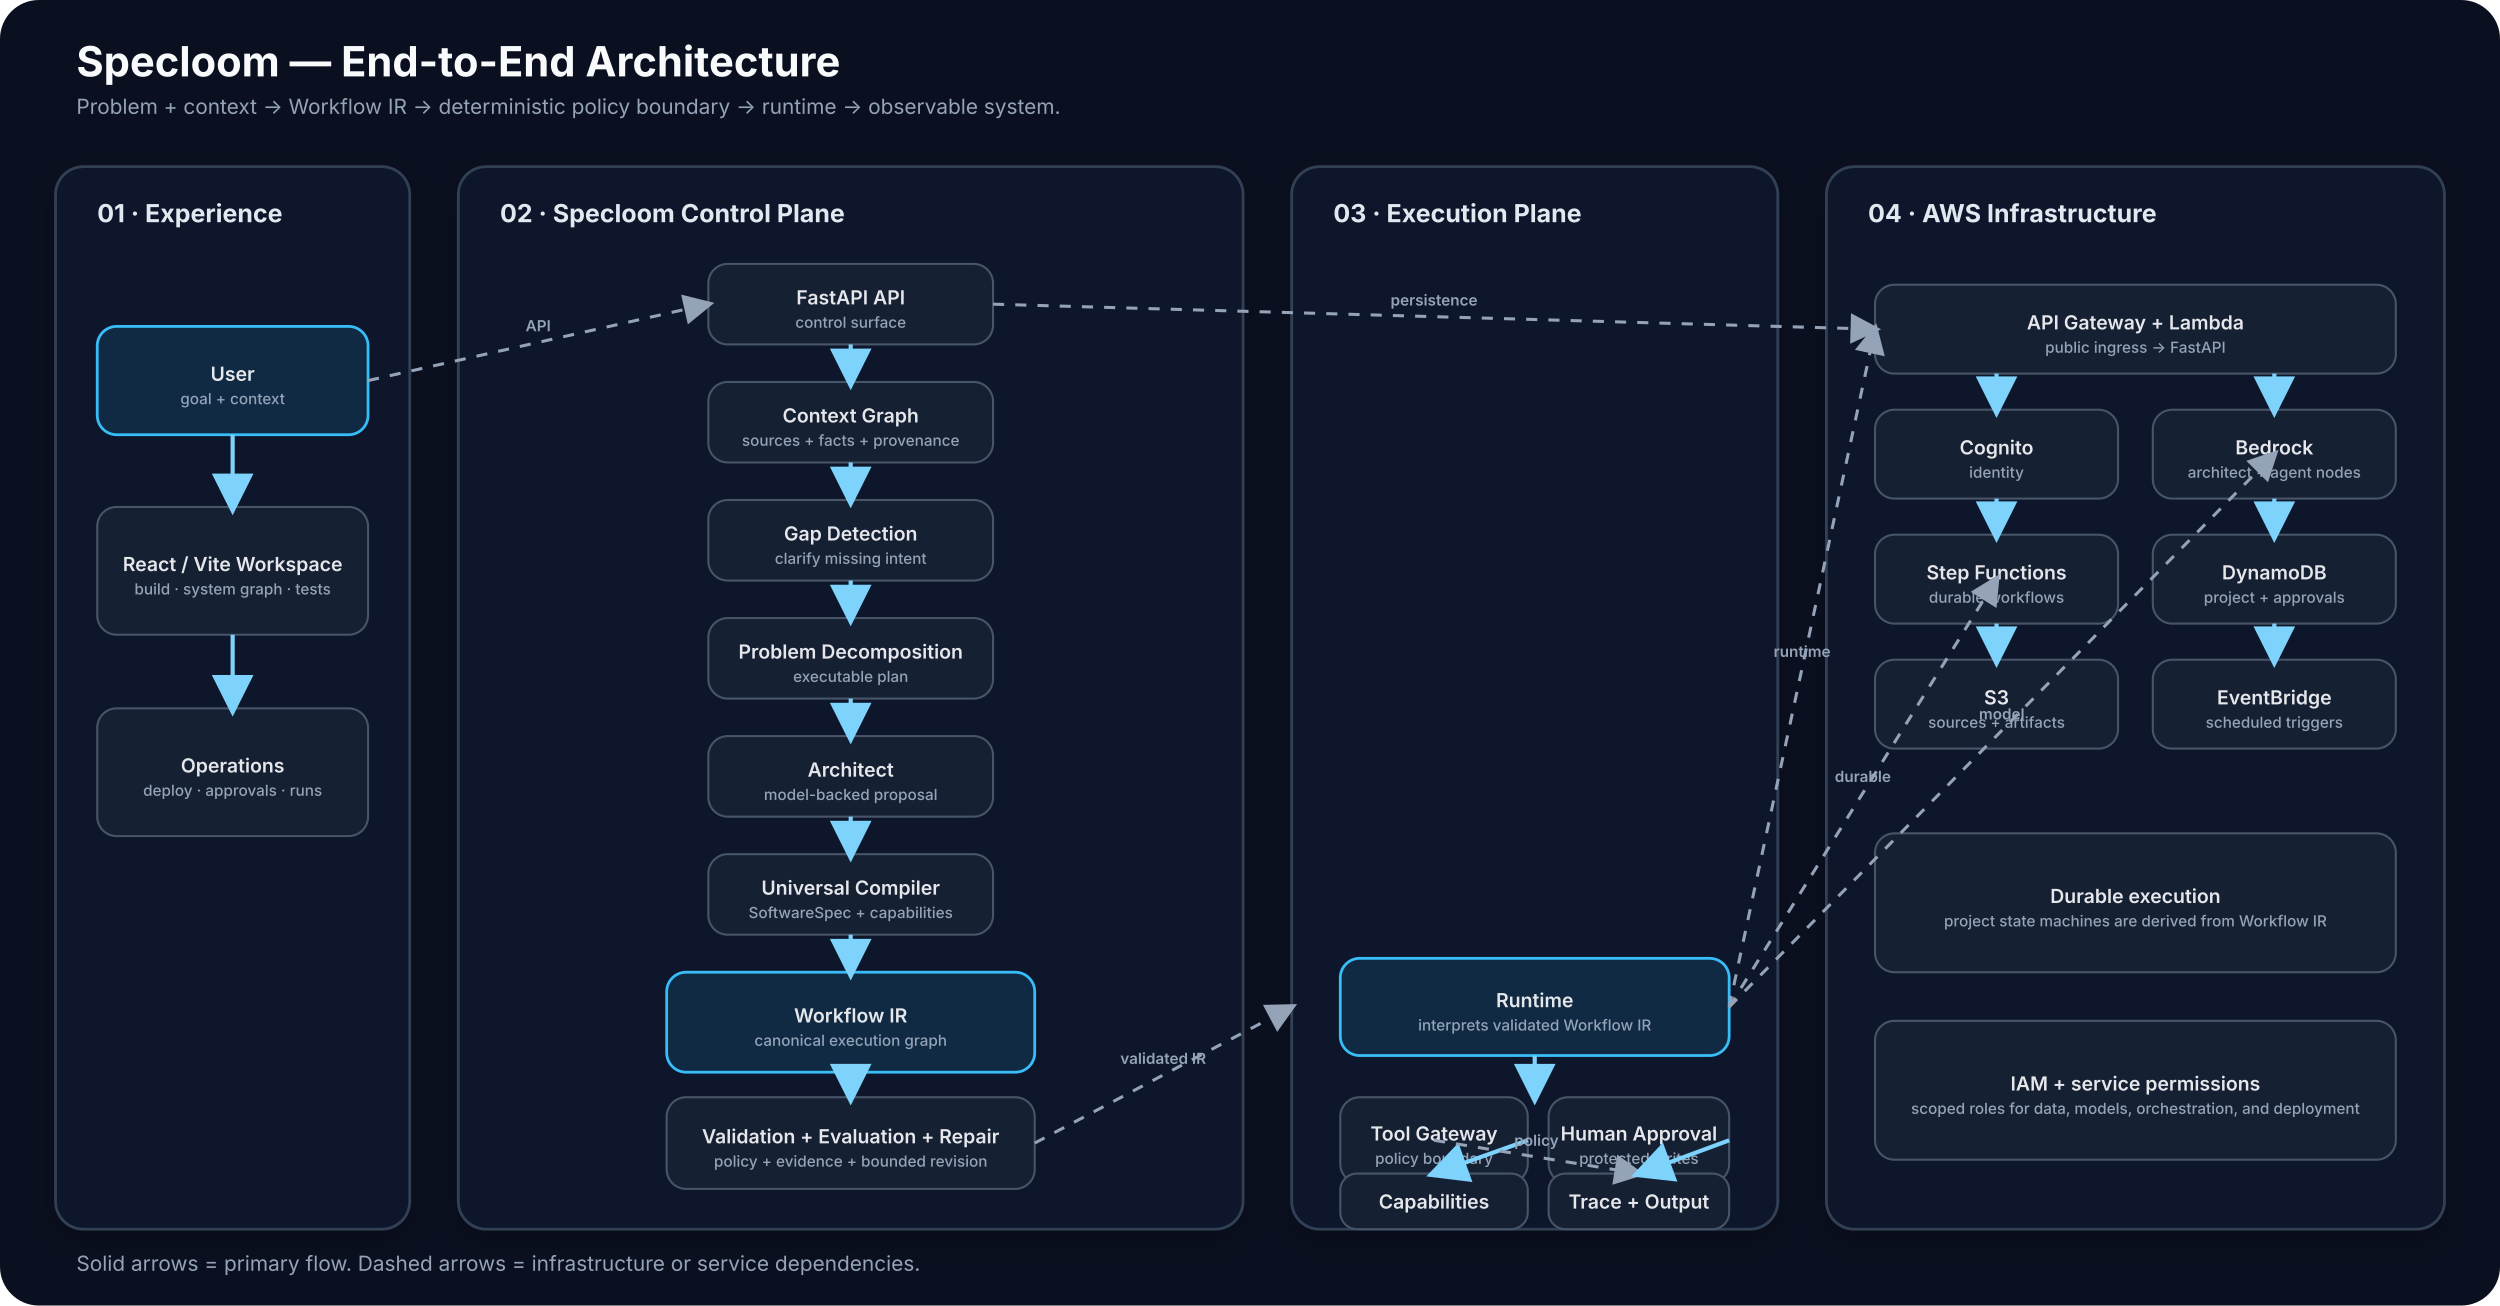
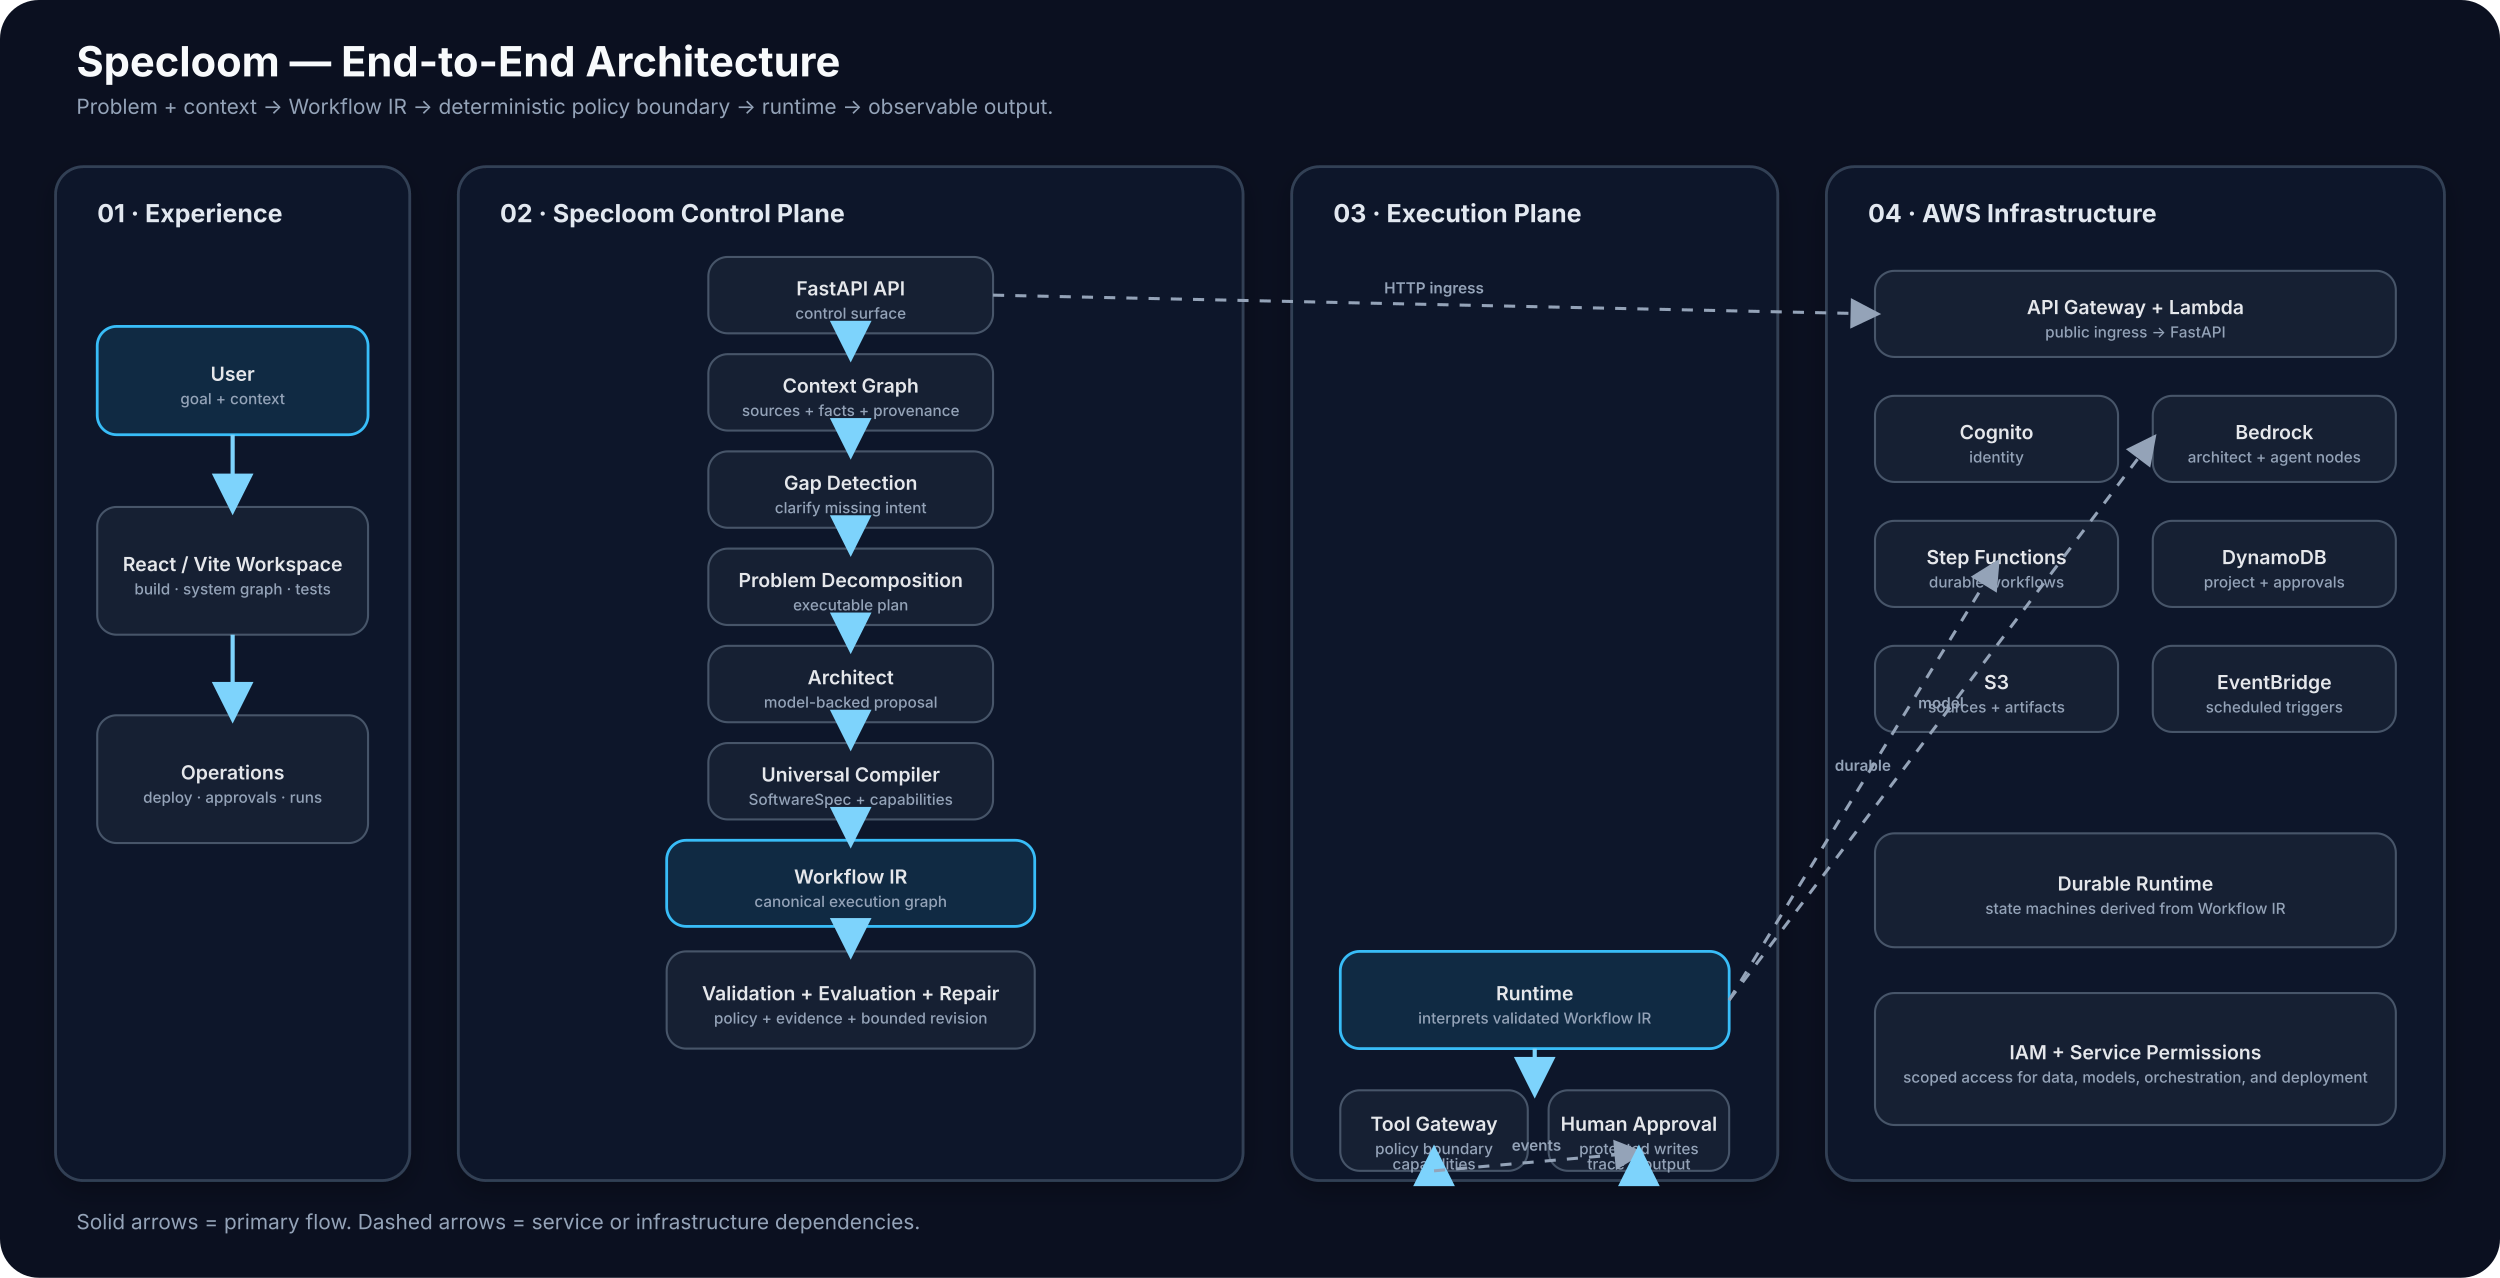
- <svg xmlns="http://www.w3.org/2000/svg" width="1800" height="940" viewBox="0 0 1800 940" role="img" aria-labelledby="title desc">
+ <svg xmlns="http://www.w3.org/2000/svg" width="1800" height="920" viewBox="0 0 1800 920" role="img" aria-labelledby="title desc">
  <defs>
    <filter id="shadow" x="-20%" y="-20%" width="140%" height="140%">
      <feDropShadow dx="0" dy="7" stdDeviation="9" flood-opacity="0.24" />
    </filter>
    <marker id="arrow" markerWidth="10" markerHeight="10" refX="8" refY="5" orient="auto">
      <path d="M0 0 L10 5 L0 10 z" fill="#7dd3fc" />
    </marker>
    <marker id="dottedArrow" markerWidth="10" markerHeight="10" refX="8" refY="5" orient="auto">
      <path d="M0 0 L10 5 L0 10 z" fill="#94a3b8" />
    </marker>
    <style>
      .bg{fill:#0b1020}
      .title{font:700 30px Inter,Segoe UI,Arial,sans-serif;fill:#f8fafc}
      .subtitle{font:400 15px Inter,Segoe UI,Arial,sans-serif;fill:#94a3b8}
      .plane{fill:#0f172a;stroke:#334155;stroke-width:2}
      .planeTitle{font:700 18px Inter,Segoe UI,Arial,sans-serif;fill:#e2e8f0}
      .node{fill:#162033;stroke:#475569;stroke-width:1.5}
      .nodeStrong{fill:#102a43;stroke:#38bdf8;stroke-width:2}
      .nodeText{font:600 14px Inter,Segoe UI,Arial,sans-serif;fill:#e5e7eb;text-anchor:middle;dominant-baseline:middle}
      .smallText{font:500 11px Inter,Segoe UI,Arial,sans-serif;fill:#94a3b8;text-anchor:middle}
      .arrow{fill:none;stroke:#7dd3fc;stroke-width:3;marker-end:url(#arrow)}
      .dotted{fill:none;stroke:#94a3b8;stroke-width:2.2;stroke-dasharray:8 8;marker-end:url(#dottedArrow)}
      .label{font:600 11px Inter,Segoe UI,Arial,sans-serif;fill:#94a3b8;text-anchor:middle}
    </style>
  </defs>
-   <rect class="bg" width="1800" height="940" rx="28" />
+   <rect class="bg" width="1800" height="920" rx="28" />
  <text x="55" y="55" class="title">Specloom — End-to-End Architecture</text>
-   <text x="55" y="82" class="subtitle">Problem + context → Workflow IR → deterministic policy boundary → runtime → observable system.</text>
-   <rect x="40" y="120" width="255" height="765" rx="20" class="plane" filter="url(#shadow)" />
+   <text x="55" y="82" class="subtitle">Problem + context → Workflow IR → deterministic policy boundary → runtime → observable output.</text>
+   <rect x="40" y="120" width="255" height="730" rx="20" class="plane" filter="url(#shadow)" />
  <text x="70" y="160" class="planeTitle">01 · Experience</text>
  <rect x="70" y="235" width="195" height="78" rx="14" class="nodeStrong" />
  <text x="167.5" y="269" class="nodeText">User</text>
  <text x="167.5" y="291" class="smallText">goal + context</text>
  <rect x="70" y="365" width="195" height="92" rx="14" class="node" />
  <text x="167.5" y="406" class="nodeText">React / Vite Workspace</text>
  <text x="167.5" y="428" class="smallText">build · system graph · tests</text>
-   <rect x="70" y="510" width="195" height="92" rx="14" class="node" />
-   <text x="167.5" y="551" class="nodeText">Operations</text>
-   <text x="167.5" y="573" class="smallText">deploy · approvals · runs</text>
+   <rect x="70" y="515" width="195" height="92" rx="14" class="node" />
+   <text x="167.5" y="556" class="nodeText">Operations</text>
+   <text x="167.5" y="578" class="smallText">deploy · approvals · runs</text>
  <path d="M167.5 313 L167.5 365" class="arrow" />
-   <path d="M167.5 457 L167.5 510" class="arrow" />
-   <rect x="330" y="120" width="565" height="765" rx="20" class="plane" filter="url(#shadow)" />
+   <path d="M167.5 457 L167.5 515" class="arrow" />
+   <rect x="330" y="120" width="565" height="730" rx="20" class="plane" filter="url(#shadow)" />
  <text x="360" y="160" class="planeTitle">02 · Specloom Control Plane</text>
-   <rect x="510" y="190" width="205" height="58" rx="14" class="node" />
-   <text x="612.5" y="214" class="nodeText">FastAPI API</text>
-   <text x="612.5" y="236" class="smallText">control surface</text>
-   <rect x="510" y="275" width="205" height="58" rx="14" class="node" />
-   <text x="612.5" y="299" class="nodeText">Context Graph</text>
-   <text x="612.5" y="321" class="smallText">sources + facts + provenance</text>
-   <rect x="510" y="360" width="205" height="58" rx="14" class="node" />
-   <text x="612.5" y="384" class="nodeText">Gap Detection</text>
-   <text x="612.5" y="406" class="smallText">clarify missing intent</text>
-   <rect x="510" y="445" width="205" height="58" rx="14" class="node" />
-   <text x="612.5" y="469" class="nodeText">Problem Decomposition</text>
-   <text x="612.5" y="491" class="smallText">executable plan</text>
-   <rect x="510" y="530" width="205" height="58" rx="14" class="node" />
-   <text x="612.5" y="554" class="nodeText">Architect</text>
-   <text x="612.5" y="576" class="smallText">model-backed proposal</text>
-   <rect x="510" y="615" width="205" height="58" rx="14" class="node" />
-   <text x="612.5" y="639" class="nodeText">Universal Compiler</text>
-   <text x="612.5" y="661" class="smallText">SoftwareSpec + capabilities</text>
-   <rect x="480" y="700" width="265" height="72" rx="14" class="nodeStrong" />
-   <text x="612.5" y="731" class="nodeText">Workflow IR</text>
-   <text x="612.5" y="753" class="smallText">canonical execution graph</text>
-   <rect x="480" y="790" width="265" height="66" rx="14" class="node" />
-   <text x="612.5" y="818" class="nodeText">Validation + Evaluation + Repair</text>
-   <text x="612.5" y="840" class="smallText">policy + evidence + bounded revision</text>
-   <path d="M612.5 248 L612.5 275" class="arrow" />
-   <path d="M612.5 333 L612.5 360" class="arrow" />
-   <path d="M612.5 418 L612.5 445" class="arrow" />
-   <path d="M612.5 503 L612.5 530" class="arrow" />
-   <path d="M612.5 588 L612.5 615" class="arrow" />
-   <path d="M612.5 673 L612.5 700" class="arrow" />
-   <path d="M612.5 772 L612.5 790" class="arrow" />
-   <rect x="930" y="120" width="350" height="765" rx="20" class="plane" filter="url(#shadow)" />
+   <rect x="510" y="185" width="205" height="55" rx="14" class="node" />
+   <text x="612.5" y="207.5" class="nodeText">FastAPI API</text>
+   <text x="612.5" y="229.5" class="smallText">control surface</text>
+   <rect x="510" y="255" width="205" height="55" rx="14" class="node" />
+   <text x="612.5" y="277.5" class="nodeText">Context Graph</text>
+   <text x="612.5" y="299.5" class="smallText">sources + facts + provenance</text>
+   <rect x="510" y="325" width="205" height="55" rx="14" class="node" />
+   <text x="612.5" y="347.5" class="nodeText">Gap Detection</text>
+   <text x="612.5" y="369.5" class="smallText">clarify missing intent</text>
+   <rect x="510" y="395" width="205" height="55" rx="14" class="node" />
+   <text x="612.5" y="417.5" class="nodeText">Problem Decomposition</text>
+   <text x="612.5" y="439.5" class="smallText">executable plan</text>
+   <rect x="510" y="465" width="205" height="55" rx="14" class="node" />
+   <text x="612.5" y="487.5" class="nodeText">Architect</text>
+   <text x="612.5" y="509.5" class="smallText">model-backed proposal</text>
+   <rect x="510" y="535" width="205" height="55" rx="14" class="node" />
+   <text x="612.5" y="557.5" class="nodeText">Universal Compiler</text>
+   <text x="612.5" y="579.5" class="smallText">SoftwareSpec + capabilities</text>
+   <rect x="480" y="605" width="265" height="62" rx="14" class="nodeStrong" />
+   <text x="612.5" y="631" class="nodeText">Workflow IR</text>
+   <text x="612.5" y="653" class="smallText">canonical execution graph</text>
+   <rect x="480" y="685" width="265" height="70" rx="14" class="node" />
+   <text x="612.5" y="715" class="nodeText">Validation + Evaluation + Repair</text>
+   <text x="612.5" y="737" class="smallText">policy + evidence + bounded revision</text>
+   <path d="M612.5 240 L612.5 255" class="arrow" />
+   <path d="M612.5 310 L612.5 325" class="arrow" />
+   <path d="M612.5 380 L612.5 395" class="arrow" />
+   <path d="M612.5 450 L612.5 465" class="arrow" />
+   <path d="M612.5 520 L612.5 535" class="arrow" />
+   <path d="M612.5 590 L612.5 605" class="arrow" />
+   <path d="M612.5 667 L612.5 685" class="arrow" />
+   <rect x="930" y="120" width="350" height="730" rx="20" class="plane" filter="url(#shadow)" />
  <text x="960" y="160" class="planeTitle">03 · Execution Plane</text>
-   <rect x="965" y="690" width="280" height="70" rx="14" class="nodeStrong" />
-   <text x="1105" y="720" class="nodeText">Runtime</text>
-   <text x="1105" y="742" class="smallText">interprets validated Workflow IR</text>
-   <rect x="965" y="790" width="135" height="62" rx="14" class="node" />
-   <text x="1032.5" y="816" class="nodeText">Tool Gateway</text>
-   <text x="1032.5" y="838" class="smallText">policy boundary</text>
-   <rect x="1115" y="790" width="130" height="62" rx="14" class="node" />
-   <text x="1180" y="816" class="nodeText">Human Approval</text>
-   <text x="1180" y="838" class="smallText">protected writes</text>
-   <rect x="965" y="870" width="135" height="0" rx="14" class="node" />
-   <text x="1032.5" y="865" class="nodeText">Capabilities</text>
-   <rect x="1115" y="870" width="130" height="0" rx="14" class="node" />
-   <text x="1180" y="865" class="nodeText">Trace + Output</text>
-   <rect x="965" y="845" width="135" height="40" rx="12" class="node" />
-   <text x="1032.5" y="865" class="nodeText">Capabilities</text>
-   <rect x="1115" y="845" width="130" height="40" rx="12" class="node" />
-   <text x="1180" y="865" class="nodeText">Trace + Output</text>
-   <path d="M1105 760 L1105 790" class="arrow" />
-   <path d="M1100 821 L1032.5 845" class="arrow" />
-   <path d="M1032.5 821 L1180 845" class="dotted" />
-   <text x="1106.25" y="825" class="label">policy</text>
-   <path d="M1245 821 L1180 845" class="arrow" />
-   <rect x="1315" y="120" width="445" height="765" rx="20" class="plane" filter="url(#shadow)" />
+   <rect x="965" y="685" width="280" height="70" rx="14" class="nodeStrong" />
+   <text x="1105" y="715" class="nodeText">Runtime</text>
+   <text x="1105" y="737" class="smallText">interprets validated Workflow IR</text>
+   <rect x="965" y="785" width="135" height="58" rx="14" class="node" />
+   <text x="1032.5" y="809" class="nodeText">Tool Gateway</text>
+   <text x="1032.5" y="831" class="smallText">policy boundary</text>
+   <rect x="1115" y="785" width="130" height="58" rx="14" class="node" />
+   <text x="1180" y="809" class="nodeText">Human Approval</text>
+   <text x="1180" y="831" class="smallText">protected writes</text>
+   <rect x="965" y="825" width="135" height="0" rx="14" class="node" />
+   <text x="1032.5" y="820" class="nodeText" />
+   <rect x="965" y="830" width="135" height="20" rx="10" fill="#162033" opacity="0" />
+   <rect x="1115" y="830" width="130" height="20" rx="10" fill="#162033" opacity="0" />
+   <text x="1032.5" y="842" class="smallText">capabilities</text>
+   <text x="1180" y="842" class="smallText">trace + output</text>
+   <path d="M1105 755 L1105 785" class="arrow" />
+   <path d="M1032.5 843 L1032.5 830" class="arrow" />
+   <path d="M1032.5 843 L1180 830" class="dotted" />
+   <text x="1106.25" y="828.5" class="label">events</text>
+   <path d="M1180 843 L1180 830" class="arrow" />
+   <rect x="1315" y="120" width="445" height="730" rx="20" class="plane" filter="url(#shadow)" />
  <text x="1345" y="160" class="planeTitle">04 · AWS Infrastructure</text>
-   <rect x="1350" y="205" width="375" height="64" rx="14" class="node" />
-   <text x="1537.5" y="232" class="nodeText">API Gateway + Lambda</text>
-   <text x="1537.5" y="254" class="smallText">public ingress → FastAPI</text>
-   <rect x="1350" y="295" width="175" height="64" rx="14" class="node" />
-   <text x="1437.5" y="322" class="nodeText">Cognito</text>
-   <text x="1437.5" y="344" class="smallText">identity</text>
-   <rect x="1550" y="295" width="175" height="64" rx="14" class="node" />
-   <text x="1637.5" y="322" class="nodeText">Bedrock</text>
-   <text x="1637.5" y="344" class="smallText">architect + agent nodes</text>
-   <rect x="1350" y="385" width="175" height="64" rx="14" class="node" />
-   <text x="1437.5" y="412" class="nodeText">Step Functions</text>
-   <text x="1437.5" y="434" class="smallText">durable workflows</text>
-   <rect x="1550" y="385" width="175" height="64" rx="14" class="node" />
-   <text x="1637.5" y="412" class="nodeText">DynamoDB</text>
-   <text x="1637.5" y="434" class="smallText">project + approvals</text>
-   <rect x="1350" y="475" width="175" height="64" rx="14" class="node" />
-   <text x="1437.5" y="502" class="nodeText">S3</text>
-   <text x="1437.5" y="524" class="smallText">sources + artifacts</text>
-   <rect x="1550" y="475" width="175" height="64" rx="14" class="node" />
-   <text x="1637.5" y="502" class="nodeText">EventBridge</text>
-   <text x="1637.5" y="524" class="smallText">scheduled triggers</text>
-   <rect x="1350" y="600" width="375" height="100" rx="14" class="node" />
-   <text x="1537.5" y="645" class="nodeText">Durable execution</text>
-   <text x="1537.5" y="667" class="smallText">project state machines are derived from Workflow IR</text>
-   <rect x="1350" y="735" width="375" height="100" rx="14" class="node" />
-   <text x="1537.5" y="780" class="nodeText">IAM + service permissions</text>
-   <text x="1537.5" y="802" class="smallText">scoped roles for data, models, orchestration, and deployment</text>
-   <path d="M1437.5 269 L1437.5 295" class="arrow" />
-   <path d="M1637.5 269 L1637.5 295" class="arrow" />
-   <path d="M1437.5 359 L1437.5 385" class="arrow" />
-   <path d="M1637.5 359 L1637.5 385" class="arrow" />
-   <path d="M1437.5 449 L1437.5 475" class="arrow" />
-   <path d="M1637.5 449 L1637.5 475" class="arrow" />
-   <path d="M265 274 L510 219" class="dotted" />
-   <text x="387.5" y="238.5" class="label">API</text>
-   <path d="M745 823 L930 725" class="dotted" />
-   <text x="837.5" y="766" class="label">validated IR</text>
-   <path d="M1245 725 L1350 237" class="dotted" />
-   <text x="1297.5" y="473" class="label">runtime</text>
-   <path d="M1245 725 L1637.5 327" class="dotted" />
-   <text x="1441.25" y="518" class="label">model</text>
-   <path d="M1245 725 L1437.5 417" class="dotted" />
-   <text x="1341.25" y="563" class="label">durable</text>
-   <path d="M715 219 L1350 237" class="dotted" />
-   <text x="1032.5" y="220" class="label">persistence</text>
-   <text x="55" y="915" class="subtitle">Solid arrows = primary flow. Dashed arrows = infrastructure or service dependencies.</text>
+   <rect x="1350" y="195" width="375" height="62" rx="14" class="node" />
+   <text x="1537.5" y="221" class="nodeText">API Gateway + Lambda</text>
+   <text x="1537.5" y="243" class="smallText">public ingress → FastAPI</text>
+   <rect x="1350" y="285" width="175" height="62" rx="14" class="node" />
+   <text x="1437.5" y="311" class="nodeText">Cognito</text>
+   <text x="1437.5" y="333" class="smallText">identity</text>
+   <rect x="1550" y="285" width="175" height="62" rx="14" class="node" />
+   <text x="1637.5" y="311" class="nodeText">Bedrock</text>
+   <text x="1637.5" y="333" class="smallText">architect + agent nodes</text>
+   <rect x="1350" y="375" width="175" height="62" rx="14" class="node" />
+   <text x="1437.5" y="401" class="nodeText">Step Functions</text>
+   <text x="1437.5" y="423" class="smallText">durable workflows</text>
+   <rect x="1550" y="375" width="175" height="62" rx="14" class="node" />
+   <text x="1637.5" y="401" class="nodeText">DynamoDB</text>
+   <text x="1637.5" y="423" class="smallText">project + approvals</text>
+   <rect x="1350" y="465" width="175" height="62" rx="14" class="node" />
+   <text x="1437.5" y="491" class="nodeText">S3</text>
+   <text x="1437.5" y="513" class="smallText">sources + artifacts</text>
+   <rect x="1550" y="465" width="175" height="62" rx="14" class="node" />
+   <text x="1637.5" y="491" class="nodeText">EventBridge</text>
+   <text x="1637.5" y="513" class="smallText">scheduled triggers</text>
+   <rect x="1350" y="600" width="375" height="82" rx="14" class="node" />
+   <text x="1537.5" y="636" class="nodeText">Durable Runtime</text>
+   <text x="1537.5" y="658" class="smallText">state machines derived from Workflow IR</text>
+   <rect x="1350" y="715" width="375" height="95" rx="14" class="node" />
+   <text x="1537.5" y="757.5" class="nodeText">IAM + Service Permissions</text>
+   <text x="1537.5" y="779.5" class="smallText">scoped access for data, models, orchestration, and deployment</text>
+   <path d="M715 212.5 L1350 226" class="dotted" />
+   <text x="1032.5" y="211.25" class="label">HTTP ingress</text>
+   <path d="M1245 720 L1550 316" class="dotted" />
+   <text x="1397.5" y="510" class="label">model</text>
+   <path d="M1245 720 L1437.5 406" class="dotted" />
+   <text x="1341.25" y="555" class="label">durable</text>
+   <text x="55" y="885" class="subtitle">Solid arrows = primary flow. Dashed arrows = service or infrastructure dependencies.</text>
</svg>
